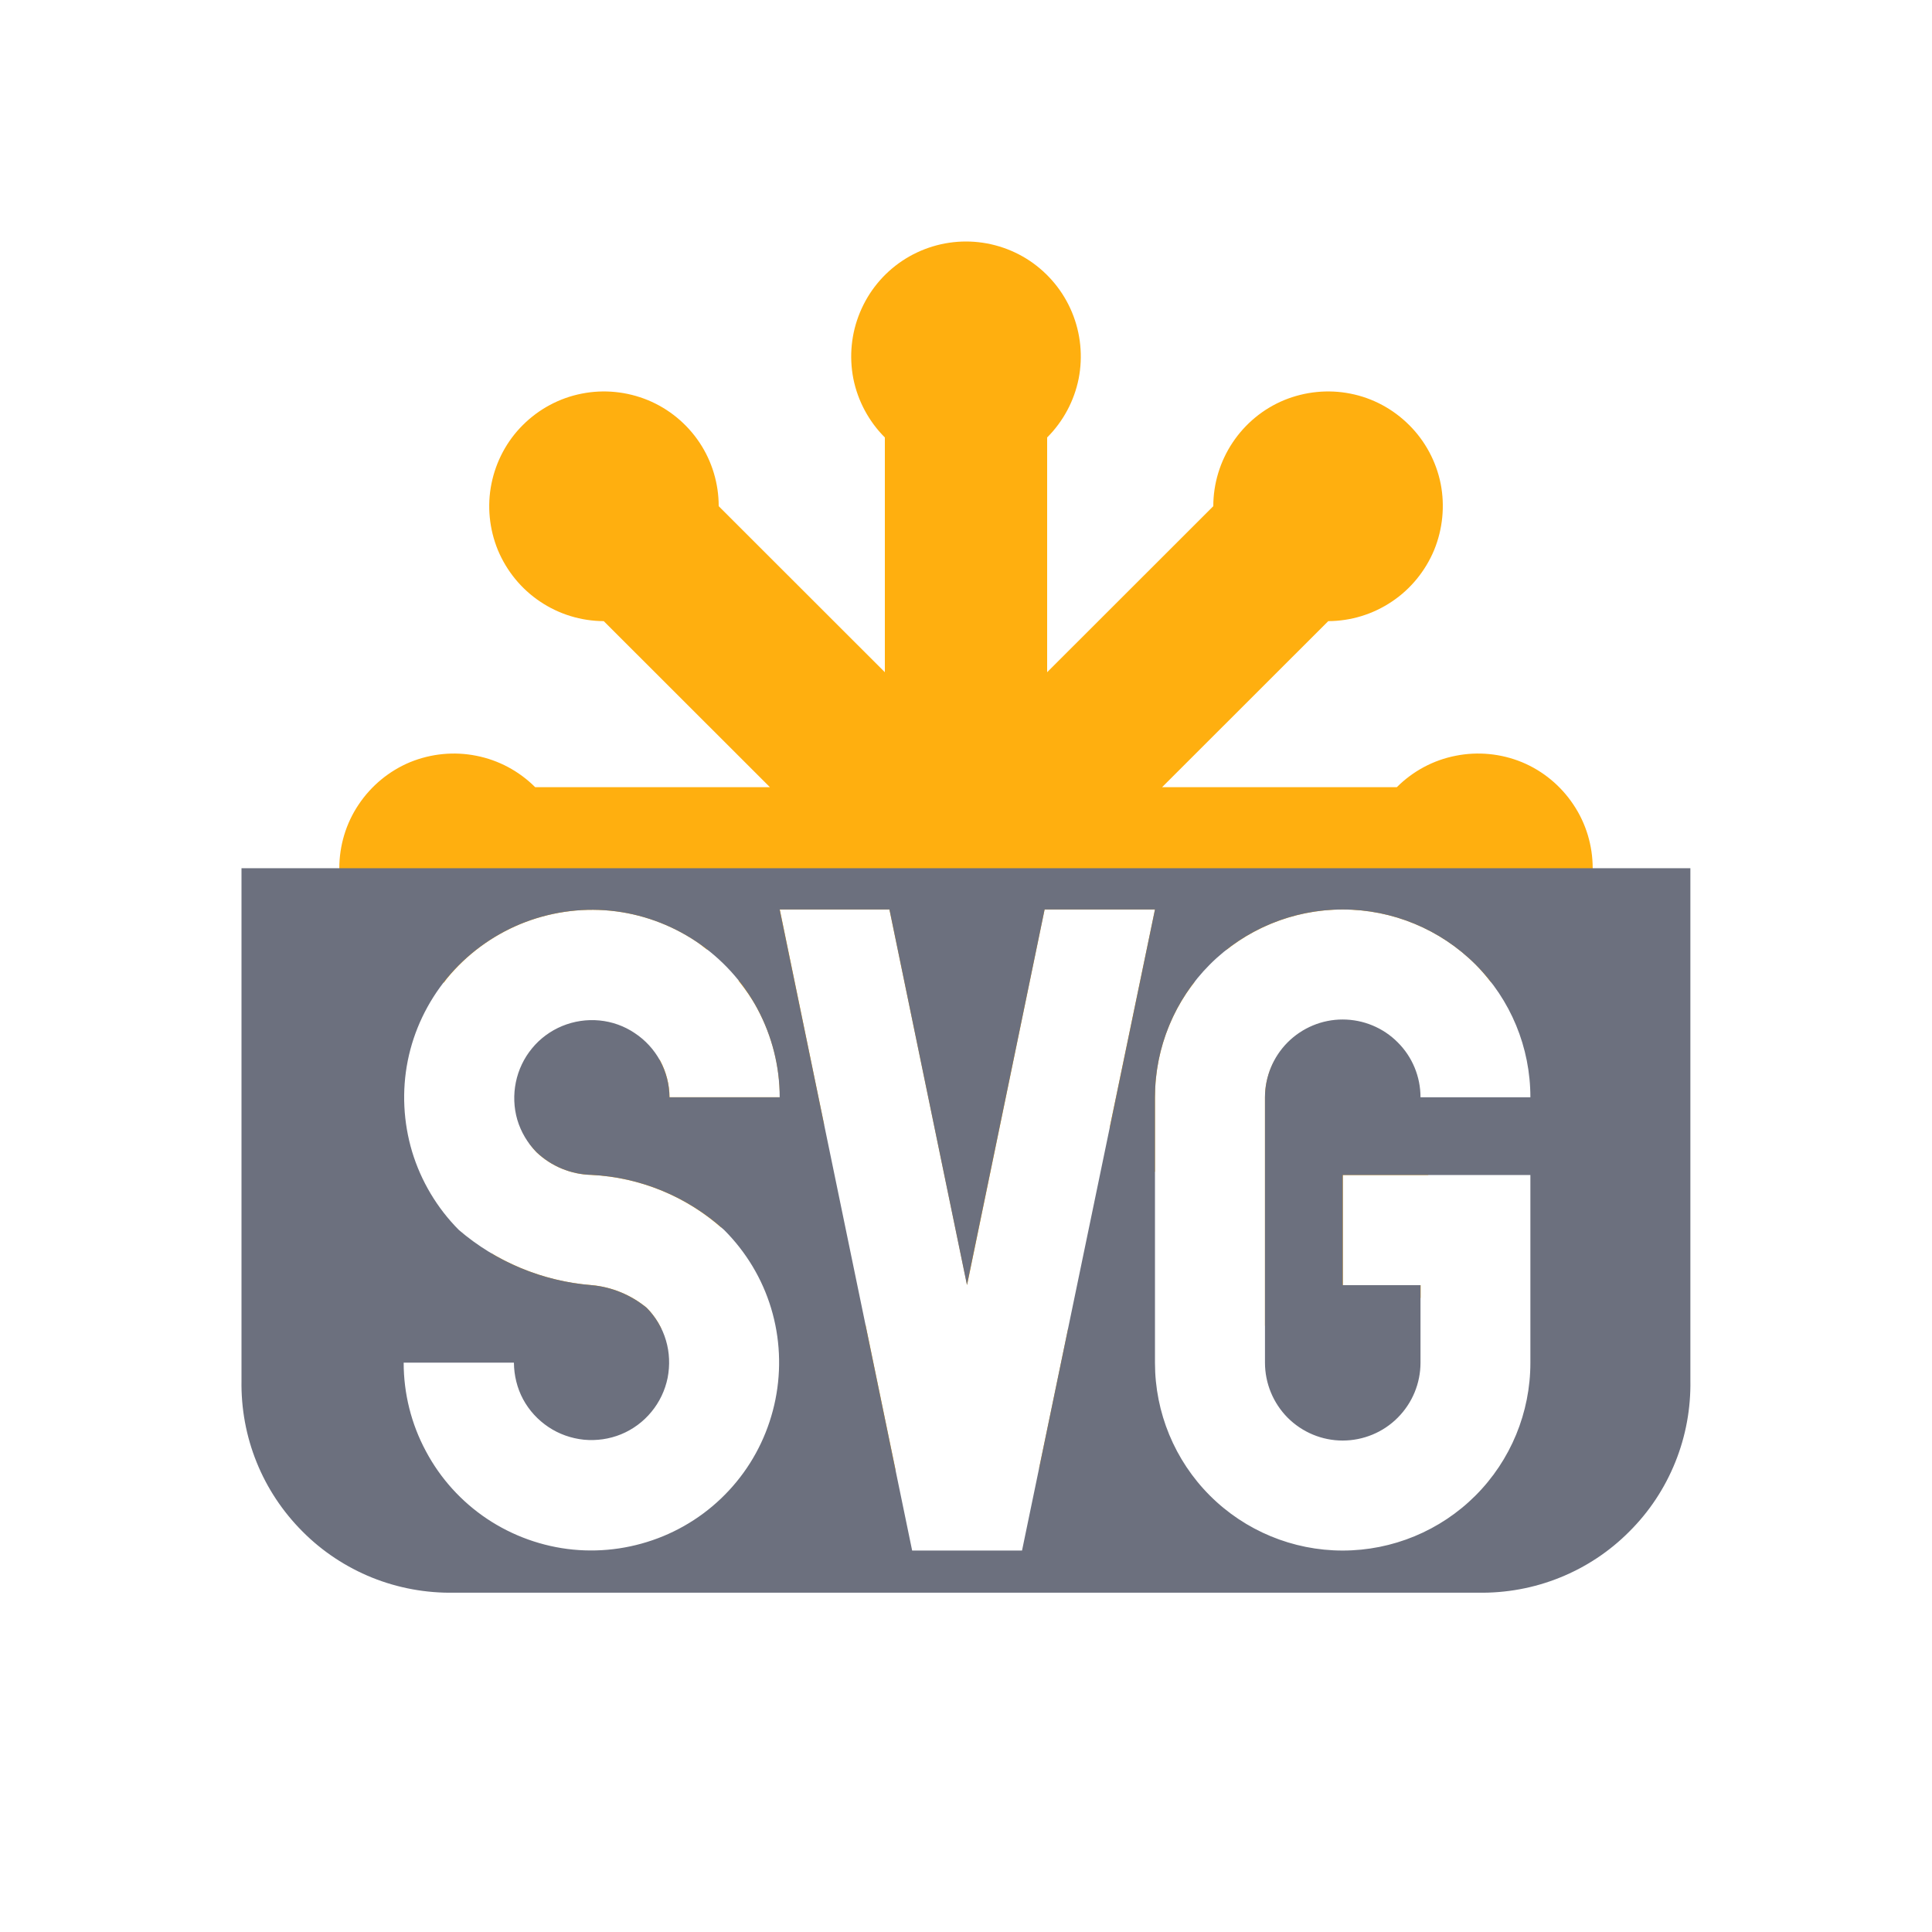
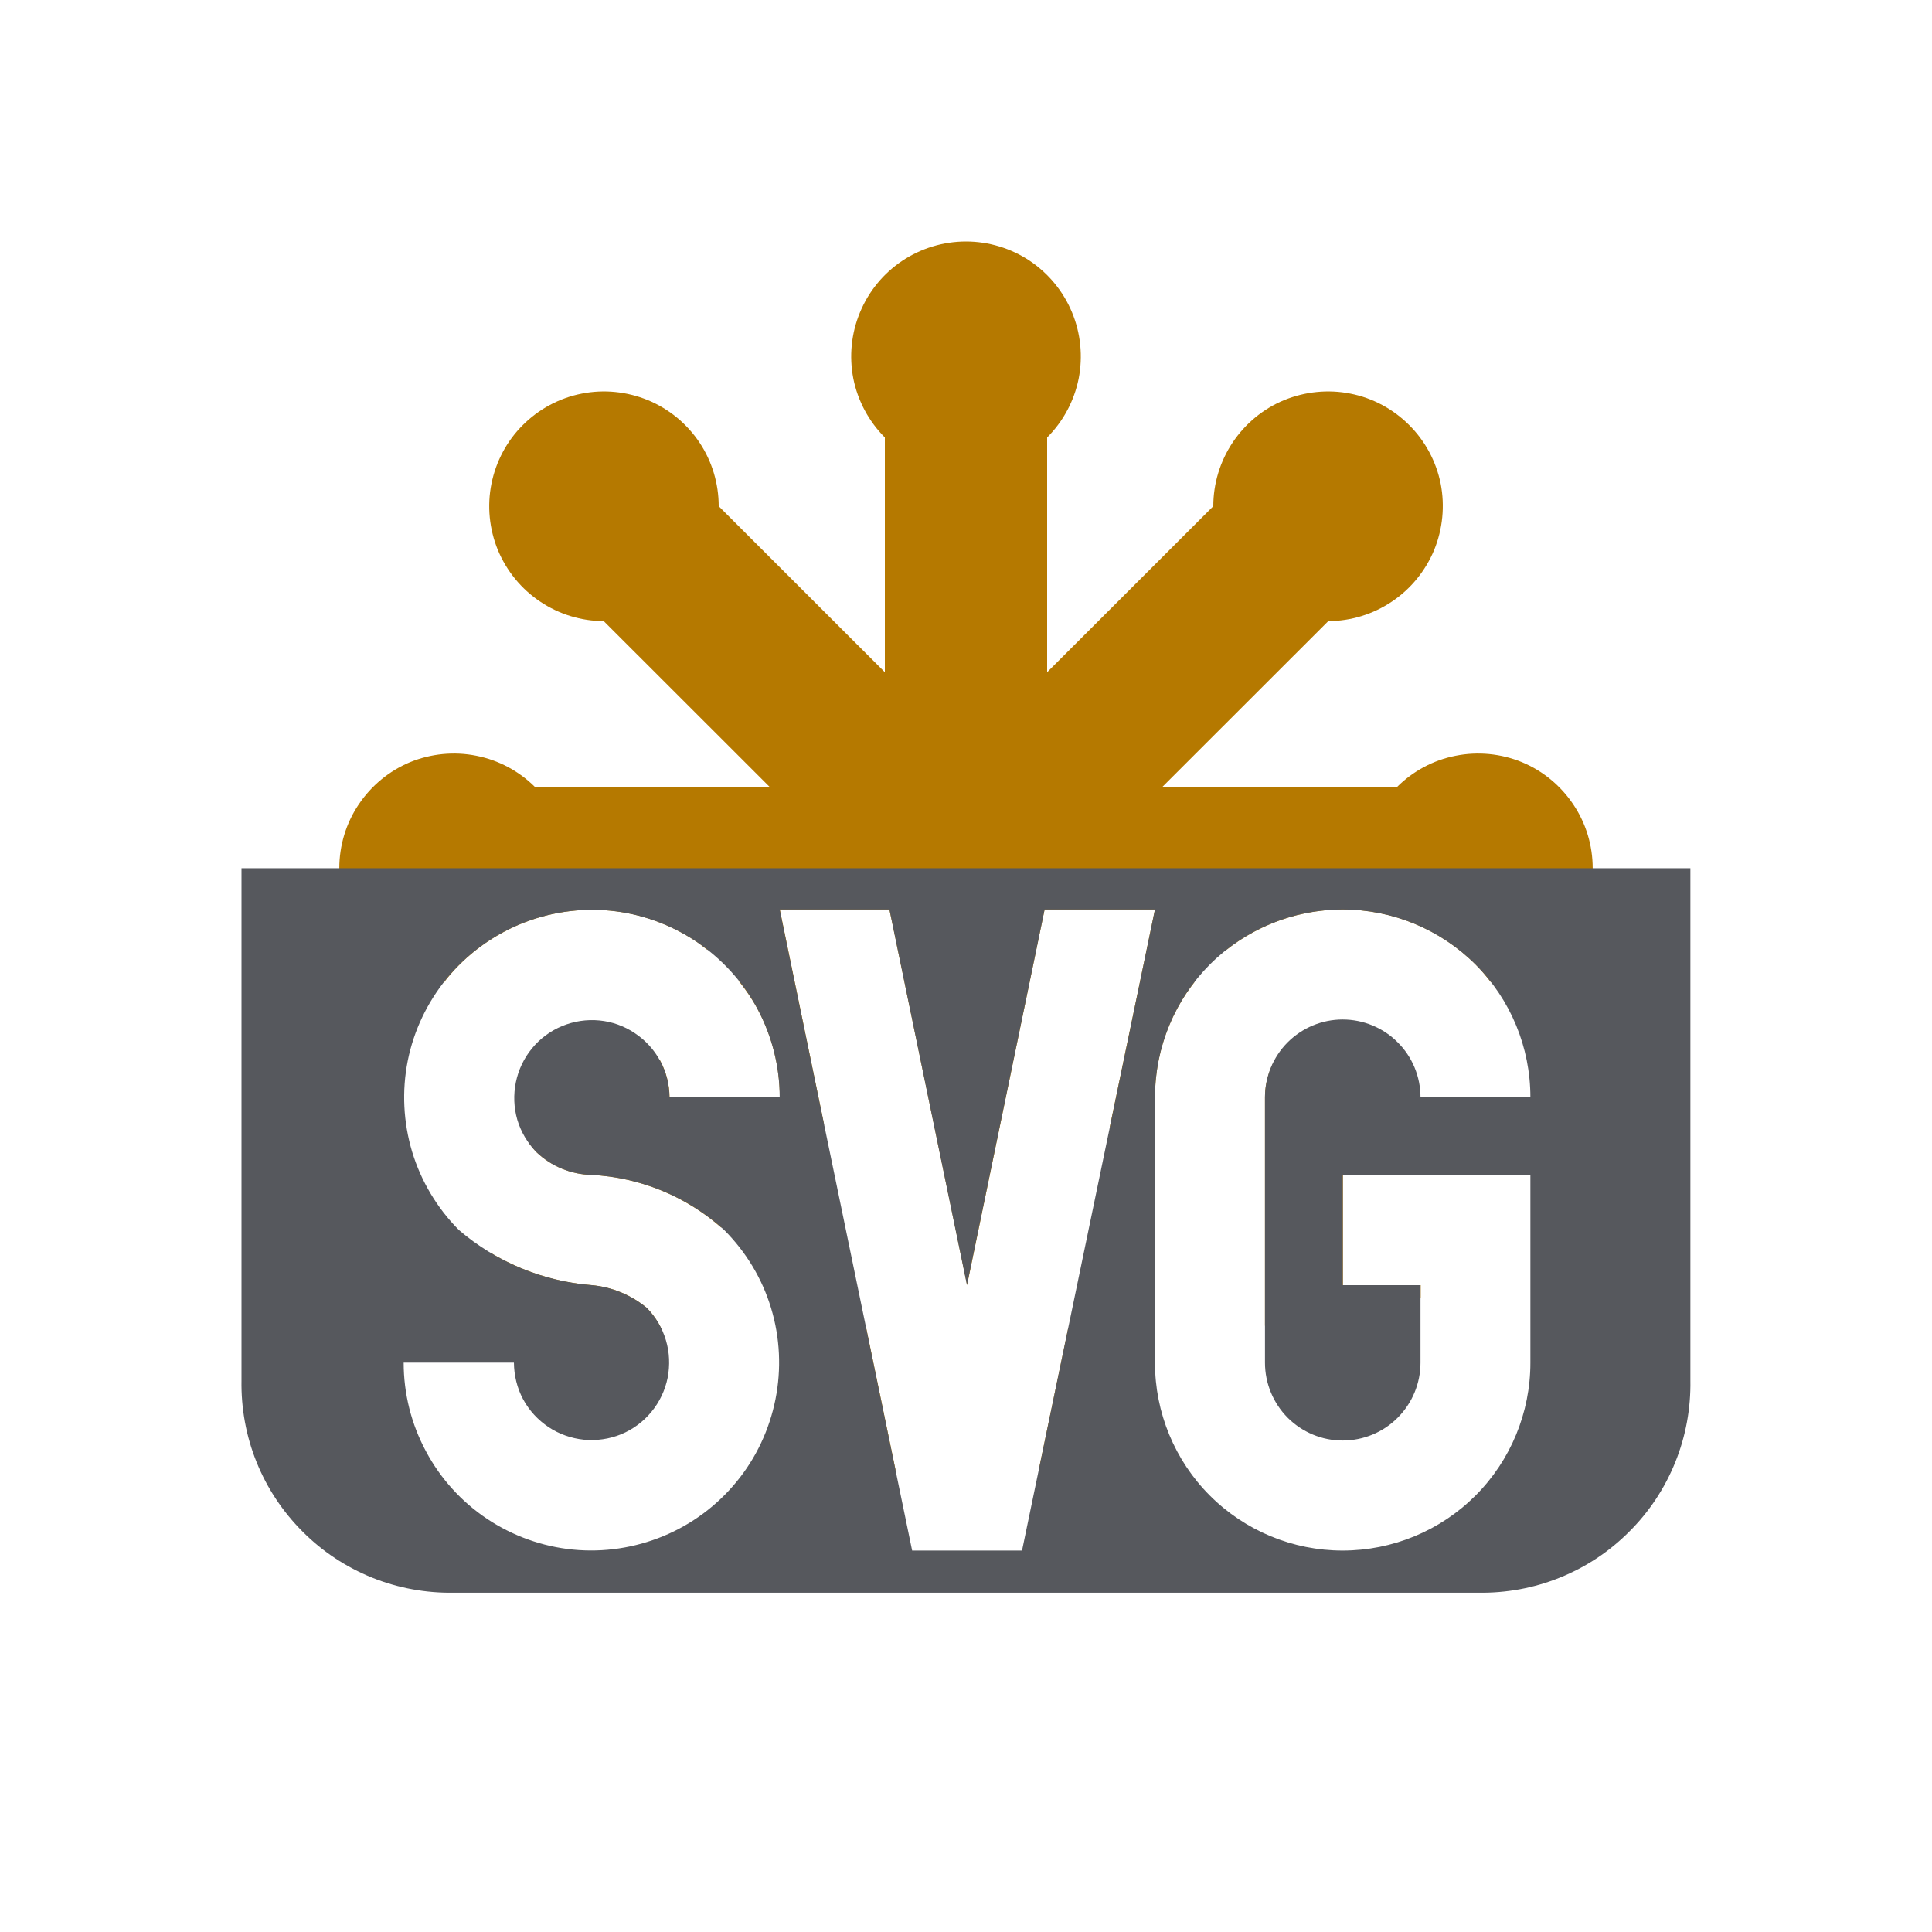
<svg xmlns="http://www.w3.org/2000/svg" width="16" height="16" viewBox="0 0 16 16" fill="none">
-   <path d="M7.418 12.18C7.288 12.079 7.185 11.947 7.122 11.795C7.05 11.621 7.031 11.43 7.067 11.245C7.087 11.149 7.121 11.056 7.168 10.971L7.418 12.18ZM8.846 11.001C8.885 11.078 8.916 11.159 8.933 11.245C8.969 11.429 8.95 11.621 8.878 11.795C8.819 11.938 8.724 12.063 8.605 12.161L8.846 11.001ZM4.069 10.379C4.321 10.528 4.605 10.62 4.9 10.643C5.068 10.658 5.227 10.724 5.356 10.831C5.407 10.883 5.449 10.943 5.479 11.008C5.442 11.03 5.404 11.051 5.364 11.067C5.191 11.139 4.999 11.158 4.814 11.121C4.63 11.084 4.461 10.994 4.328 10.861C4.196 10.73 4.107 10.561 4.069 10.379ZM11 9.238C11.188 9.239 11.371 9.295 11.527 9.399C11.654 9.484 11.756 9.599 11.829 9.731H11.121V10.643H11.765V10.748C11.736 10.788 11.705 10.826 11.67 10.861C11.537 10.994 11.368 11.085 11.184 11.121C10.999 11.158 10.807 11.138 10.634 11.066C10.578 11.043 10.526 11.012 10.476 10.979V9.087C10.476 8.982 10.503 8.881 10.551 8.79L11 9.238ZM8 2C8.188 2 8.372 2.056 8.528 2.16C8.684 2.265 8.806 2.413 8.878 2.587C8.95 2.76 8.969 2.952 8.933 3.136C8.896 3.32 8.805 3.49 8.672 3.623V5.567L10.048 4.192C10.048 4.005 10.104 3.821 10.208 3.665C10.312 3.509 10.46 3.386 10.634 3.314C10.807 3.243 10.999 3.223 11.184 3.26C11.368 3.296 11.537 3.387 11.67 3.52C11.803 3.652 11.894 3.822 11.931 4.006C11.967 4.19 11.948 4.381 11.877 4.555C11.805 4.728 11.683 4.878 11.527 4.982C11.371 5.087 11.188 5.143 11 5.144L9.624 6.519H11.568C11.701 6.386 11.87 6.295 12.055 6.259C12.239 6.222 12.431 6.241 12.604 6.312C12.778 6.384 12.926 6.507 13.03 6.663C13.135 6.819 13.19 7.003 13.19 7.191C13.19 7.379 13.134 7.563 13.03 7.719C12.926 7.875 12.778 7.997 12.604 8.069C12.522 8.104 12.435 8.124 12.347 8.134C12.307 8.083 12.266 8.033 12.22 7.987C11.928 7.696 11.532 7.532 11.12 7.532C10.771 7.532 10.433 7.65 10.161 7.863H9.624L9.893 8.132C9.681 8.403 9.565 8.739 9.565 9.087V9.706L9.191 9.332L9.565 7.532H8.651L8.009 10.642L7.366 7.532H6.458L6.825 9.313L5.973 10.166C5.674 9.904 5.296 9.75 4.898 9.73C4.729 9.726 4.566 9.659 4.443 9.542C4.421 9.519 4.401 9.494 4.382 9.468C4.411 9.443 4.441 9.42 4.473 9.398C4.629 9.294 4.812 9.238 5 9.238L5.462 8.775C5.464 8.779 5.466 8.782 5.468 8.785C5.518 8.878 5.544 8.982 5.545 9.087H6.458C6.458 8.832 6.394 8.58 6.273 8.355C6.229 8.272 6.175 8.195 6.116 8.122L6.376 7.863H5.853C5.824 7.841 5.796 7.817 5.766 7.797C5.553 7.655 5.309 7.567 5.055 7.542C4.801 7.517 4.544 7.556 4.309 7.653C4.073 7.751 3.864 7.905 3.702 8.103C3.693 8.114 3.685 8.126 3.677 8.137C3.581 8.128 3.486 8.106 3.396 8.069C3.223 7.997 3.074 7.875 2.97 7.719C2.865 7.563 2.81 7.379 2.81 7.191C2.81 7.003 2.865 6.819 2.97 6.663C3.074 6.507 3.223 6.384 3.396 6.312C3.57 6.241 3.761 6.222 3.945 6.259C4.129 6.295 4.299 6.386 4.432 6.519H6.376L5 5.144C4.812 5.143 4.629 5.087 4.473 4.982C4.317 4.878 4.195 4.728 4.123 4.555C4.052 4.381 4.033 4.19 4.07 4.006C4.107 3.822 4.197 3.652 4.33 3.52C4.463 3.387 4.633 3.296 4.817 3.26C5.002 3.223 5.193 3.243 5.366 3.314C5.54 3.386 5.689 3.509 5.793 3.665C5.897 3.821 5.952 4.005 5.952 4.192L7.328 5.567V3.623C7.195 3.49 7.104 3.32 7.067 3.136C7.031 2.951 7.05 2.76 7.122 2.587C7.194 2.413 7.315 2.265 7.472 2.16C7.628 2.056 7.812 2 8 2Z" fill="#FFAF0F" />
-   <path d="M13.999 11.431C14.003 11.663 13.961 11.894 13.874 12.109C13.787 12.325 13.658 12.52 13.493 12.684C13.329 12.849 13.134 12.978 12.918 13.065C12.703 13.152 12.472 13.194 12.239 13.19H3.76C3.528 13.194 3.297 13.152 3.081 13.065C2.866 12.978 2.67 12.849 2.506 12.684C2.342 12.52 2.212 12.325 2.125 12.109C2.038 11.894 1.996 11.663 2 11.431V7.19H13.999V11.431ZM6.457 7.532L7.554 12.841H8.464L9.565 7.532H8.651L8.008 10.642L7.366 7.532H6.457ZM11.119 7.532C10.707 7.532 10.311 7.696 10.02 7.987C9.728 8.279 9.565 8.675 9.565 9.087V11.286C9.565 11.698 9.728 12.094 10.02 12.386C10.311 12.677 10.707 12.841 11.119 12.841C11.532 12.841 11.928 12.677 12.219 12.386C12.511 12.094 12.674 11.698 12.674 11.286V9.731H11.12V10.643H11.764V11.285C11.764 11.456 11.696 11.62 11.575 11.741C11.455 11.862 11.29 11.93 11.119 11.93C10.949 11.93 10.785 11.862 10.664 11.741C10.544 11.62 10.476 11.456 10.476 11.285V9.087C10.476 8.916 10.544 8.752 10.664 8.632C10.785 8.511 10.949 8.443 11.119 8.443C11.29 8.443 11.455 8.511 11.575 8.632C11.696 8.752 11.764 8.916 11.764 9.087H12.674C12.674 8.674 12.511 8.279 12.219 7.987C11.927 7.696 11.532 7.532 11.119 7.532ZM5.054 7.542C4.8 7.517 4.544 7.556 4.308 7.653C4.072 7.751 3.864 7.905 3.701 8.102C3.539 8.3 3.427 8.534 3.377 8.784C3.327 9.034 3.34 9.294 3.413 9.538C3.487 9.782 3.62 10.005 3.8 10.186C4.109 10.451 4.494 10.611 4.9 10.643C5.067 10.658 5.226 10.724 5.356 10.831C5.43 10.906 5.485 10.998 5.515 11.1C5.545 11.2 5.549 11.308 5.529 11.411C5.508 11.514 5.462 11.611 5.395 11.692C5.328 11.774 5.241 11.838 5.144 11.878C5.046 11.918 4.94 11.933 4.835 11.923C4.731 11.912 4.63 11.877 4.542 11.818C4.455 11.76 4.382 11.681 4.332 11.588C4.282 11.495 4.257 11.39 4.256 11.285H3.343C3.343 11.541 3.406 11.793 3.527 12.018C3.647 12.244 3.821 12.436 4.033 12.578C4.246 12.72 4.491 12.808 4.745 12.833C5 12.858 5.256 12.819 5.492 12.722C5.729 12.624 5.938 12.469 6.1 12.271C6.262 12.074 6.372 11.839 6.422 11.589C6.472 11.338 6.46 11.079 6.386 10.834C6.312 10.589 6.178 10.367 5.997 10.186C5.695 9.912 5.306 9.75 4.898 9.73C4.728 9.726 4.566 9.659 4.443 9.542C4.369 9.467 4.314 9.374 4.284 9.273C4.255 9.173 4.251 9.066 4.272 8.963C4.293 8.86 4.339 8.763 4.406 8.682C4.472 8.601 4.559 8.537 4.656 8.497C4.753 8.457 4.859 8.441 4.964 8.451C5.069 8.461 5.17 8.497 5.257 8.556C5.345 8.614 5.417 8.693 5.467 8.785C5.517 8.878 5.544 8.982 5.544 9.087H6.457C6.457 8.832 6.393 8.58 6.273 8.355C6.152 8.13 5.977 7.939 5.765 7.797C5.552 7.655 5.308 7.567 5.054 7.542Z" fill="#6C707E" />
+   <path d="M7.418 12.18C7.288 12.079 7.185 11.947 7.122 11.795C7.05 11.621 7.031 11.43 7.067 11.245C7.087 11.149 7.121 11.056 7.168 10.971L7.418 12.18ZM8.846 11.001C8.885 11.078 8.916 11.159 8.933 11.245C8.969 11.429 8.95 11.621 8.878 11.795C8.819 11.938 8.724 12.063 8.605 12.161L8.846 11.001ZM4.069 10.379C4.321 10.528 4.605 10.62 4.9 10.643C5.068 10.658 5.227 10.724 5.356 10.831C5.407 10.883 5.449 10.943 5.479 11.008C5.442 11.03 5.404 11.051 5.364 11.067C5.191 11.139 4.999 11.158 4.814 11.121C4.63 11.084 4.461 10.994 4.328 10.861C4.196 10.73 4.107 10.561 4.069 10.379ZM11 9.238C11.188 9.239 11.371 9.295 11.527 9.399C11.654 9.484 11.756 9.599 11.829 9.731H11.121V10.643H11.765V10.748C11.736 10.788 11.705 10.826 11.67 10.861C11.537 10.994 11.368 11.085 11.184 11.121C10.999 11.158 10.807 11.138 10.634 11.066C10.578 11.043 10.526 11.012 10.476 10.979V9.087C10.476 8.982 10.503 8.881 10.551 8.79L11 9.238ZM8 2C8.188 2 8.372 2.056 8.528 2.16C8.684 2.265 8.806 2.413 8.878 2.587C8.95 2.76 8.969 2.952 8.933 3.136C8.896 3.32 8.805 3.49 8.672 3.623V5.567L10.048 4.192C10.048 4.005 10.104 3.821 10.208 3.665C10.312 3.509 10.46 3.386 10.634 3.314C10.807 3.243 10.999 3.223 11.184 3.26C11.368 3.296 11.537 3.387 11.67 3.52C11.803 3.652 11.894 3.822 11.931 4.006C11.967 4.19 11.948 4.381 11.877 4.555C11.805 4.728 11.683 4.878 11.527 4.982C11.371 5.087 11.188 5.143 11 5.144L9.624 6.519H11.568C11.701 6.386 11.87 6.295 12.055 6.259C12.239 6.222 12.431 6.241 12.604 6.312C12.778 6.384 12.926 6.507 13.03 6.663C13.135 6.819 13.19 7.003 13.19 7.191C13.19 7.379 13.134 7.563 13.03 7.719C12.926 7.875 12.778 7.997 12.604 8.069C12.522 8.104 12.435 8.124 12.347 8.134C12.307 8.083 12.266 8.033 12.22 7.987C11.928 7.696 11.532 7.532 11.12 7.532C10.771 7.532 10.433 7.65 10.161 7.863H9.624L9.893 8.132C9.681 8.403 9.565 8.739 9.565 9.087V9.706L9.191 9.332L9.565 7.532H8.651L8.009 10.642L7.366 7.532H6.458L6.825 9.313L5.973 10.166C5.674 9.904 5.296 9.75 4.898 9.73C4.729 9.726 4.566 9.659 4.443 9.542C4.421 9.519 4.401 9.494 4.382 9.468C4.411 9.443 4.441 9.42 4.473 9.398C4.629 9.294 4.812 9.238 5 9.238L5.462 8.775C5.464 8.779 5.466 8.782 5.468 8.785C5.518 8.878 5.544 8.982 5.545 9.087H6.458C6.458 8.832 6.394 8.58 6.273 8.355C6.229 8.272 6.175 8.195 6.116 8.122L6.376 7.863H5.853C5.824 7.841 5.796 7.817 5.766 7.797C5.553 7.655 5.309 7.567 5.055 7.542C4.801 7.517 4.544 7.556 4.309 7.653C4.073 7.751 3.864 7.905 3.702 8.103C3.693 8.114 3.685 8.126 3.677 8.137C3.581 8.128 3.486 8.106 3.396 8.069C3.223 7.997 3.074 7.875 2.97 7.719C2.865 7.563 2.81 7.379 2.81 7.191C2.81 7.003 2.865 6.819 2.97 6.663C3.074 6.507 3.223 6.384 3.396 6.312C3.57 6.241 3.761 6.222 3.945 6.259C4.129 6.295 4.299 6.386 4.432 6.519H6.376L5 5.144C4.812 5.143 4.629 5.087 4.473 4.982C4.317 4.878 4.195 4.728 4.123 4.555C4.052 4.381 4.033 4.19 4.07 4.006C4.107 3.822 4.197 3.652 4.33 3.52C4.463 3.387 4.633 3.296 4.817 3.26C5.002 3.223 5.193 3.243 5.366 3.314C5.54 3.386 5.689 3.509 5.793 3.665C5.897 3.821 5.952 4.005 5.952 4.192L7.328 5.567V3.623C7.195 3.49 7.104 3.32 7.067 3.136C7.031 2.951 7.05 2.76 7.122 2.587C7.194 2.413 7.315 2.265 7.472 2.16C7.628 2.056 7.812 2 8 2Z" fill="#B57900" />
+   <path d="M13.999 11.431C14.003 11.663 13.961 11.894 13.874 12.109C13.787 12.325 13.658 12.52 13.493 12.684C13.329 12.849 13.134 12.978 12.918 13.065C12.703 13.152 12.472 13.194 12.239 13.19H3.76C3.528 13.194 3.297 13.152 3.081 13.065C2.866 12.978 2.67 12.849 2.506 12.684C2.342 12.52 2.212 12.325 2.125 12.109C2.038 11.894 1.996 11.663 2 11.431V7.19H13.999V11.431ZM6.457 7.532L7.554 12.841H8.464L9.565 7.532H8.651L8.008 10.642L7.366 7.532H6.457ZM11.119 7.532C10.707 7.532 10.311 7.696 10.02 7.987C9.728 8.279 9.565 8.675 9.565 9.087V11.286C9.565 11.698 9.728 12.094 10.02 12.386C10.311 12.677 10.707 12.841 11.119 12.841C11.532 12.841 11.928 12.677 12.219 12.386C12.511 12.094 12.674 11.698 12.674 11.286V9.731H11.12V10.643H11.764V11.285C11.764 11.456 11.696 11.62 11.575 11.741C11.455 11.862 11.29 11.93 11.119 11.93C10.949 11.93 10.785 11.862 10.664 11.741C10.544 11.62 10.476 11.456 10.476 11.285V9.087C10.476 8.916 10.544 8.752 10.664 8.632C10.785 8.511 10.949 8.443 11.119 8.443C11.29 8.443 11.455 8.511 11.575 8.632C11.696 8.752 11.764 8.916 11.764 9.087H12.674C12.674 8.674 12.511 8.279 12.219 7.987C11.927 7.696 11.532 7.532 11.119 7.532ZM5.054 7.542C4.8 7.517 4.544 7.556 4.308 7.653C4.072 7.751 3.864 7.905 3.701 8.102C3.539 8.3 3.427 8.534 3.377 8.784C3.327 9.034 3.34 9.294 3.413 9.538C3.487 9.782 3.62 10.005 3.8 10.186C4.109 10.451 4.494 10.611 4.9 10.643C5.067 10.658 5.226 10.724 5.356 10.831C5.43 10.906 5.485 10.998 5.515 11.1C5.545 11.2 5.549 11.308 5.529 11.411C5.508 11.514 5.462 11.611 5.395 11.692C5.328 11.774 5.241 11.838 5.144 11.878C5.046 11.918 4.94 11.933 4.835 11.923C4.731 11.912 4.63 11.877 4.542 11.818C4.455 11.76 4.382 11.681 4.332 11.588C4.282 11.495 4.257 11.39 4.256 11.285H3.343C3.343 11.541 3.406 11.793 3.527 12.018C3.647 12.244 3.821 12.436 4.033 12.578C4.246 12.72 4.491 12.808 4.745 12.833C5 12.858 5.256 12.819 5.492 12.722C5.729 12.624 5.938 12.469 6.1 12.271C6.262 12.074 6.372 11.839 6.422 11.589C6.472 11.338 6.46 11.079 6.386 10.834C6.312 10.589 6.178 10.367 5.997 10.186C5.695 9.912 5.306 9.75 4.898 9.73C4.728 9.726 4.566 9.659 4.443 9.542C4.369 9.467 4.314 9.374 4.284 9.273C4.255 9.173 4.251 9.066 4.272 8.963C4.293 8.86 4.339 8.763 4.406 8.682C4.472 8.601 4.559 8.537 4.656 8.497C4.753 8.457 4.859 8.441 4.964 8.451C5.069 8.461 5.17 8.497 5.257 8.556C5.345 8.614 5.417 8.693 5.467 8.785C5.517 8.878 5.544 8.982 5.544 9.087H6.457C6.457 8.832 6.393 8.58 6.273 8.355C6.152 8.13 5.977 7.939 5.765 7.797C5.552 7.655 5.308 7.567 5.054 7.542Z" fill="#56585D" />
</svg>
